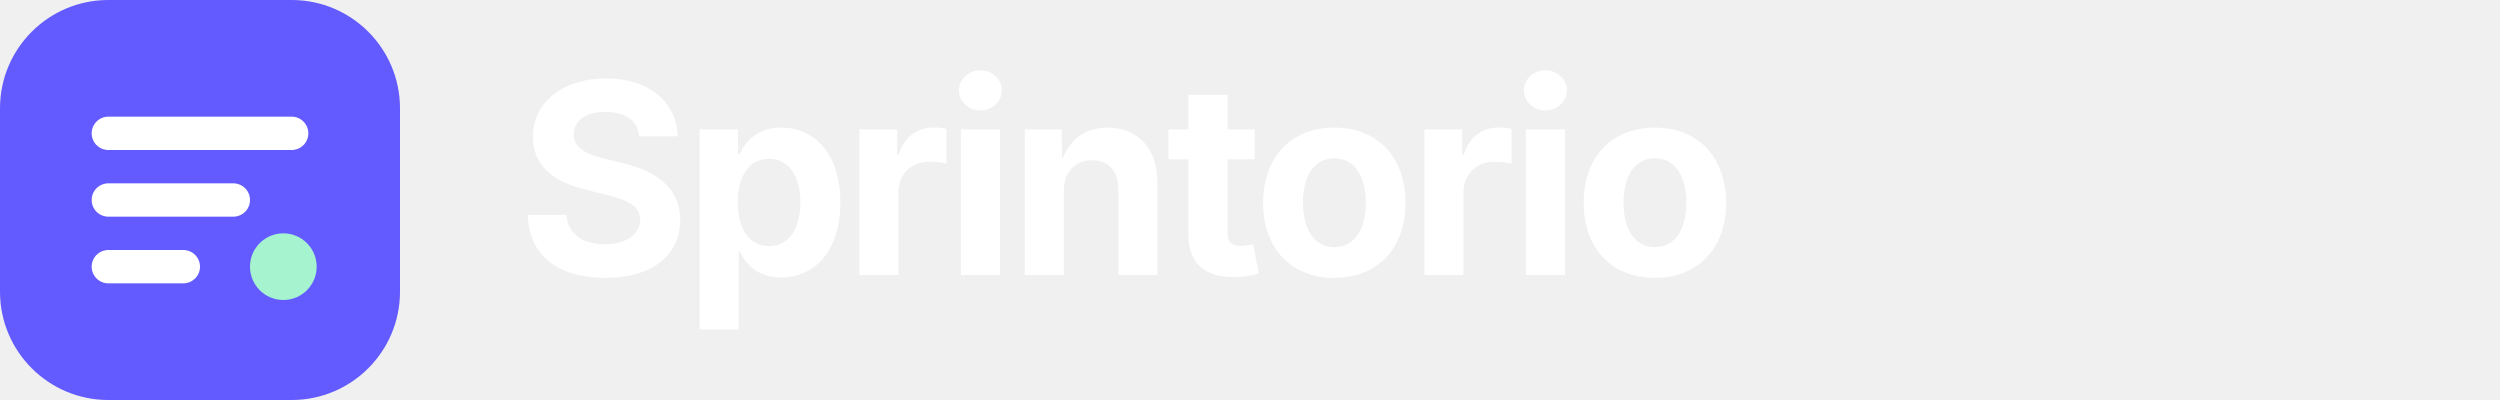
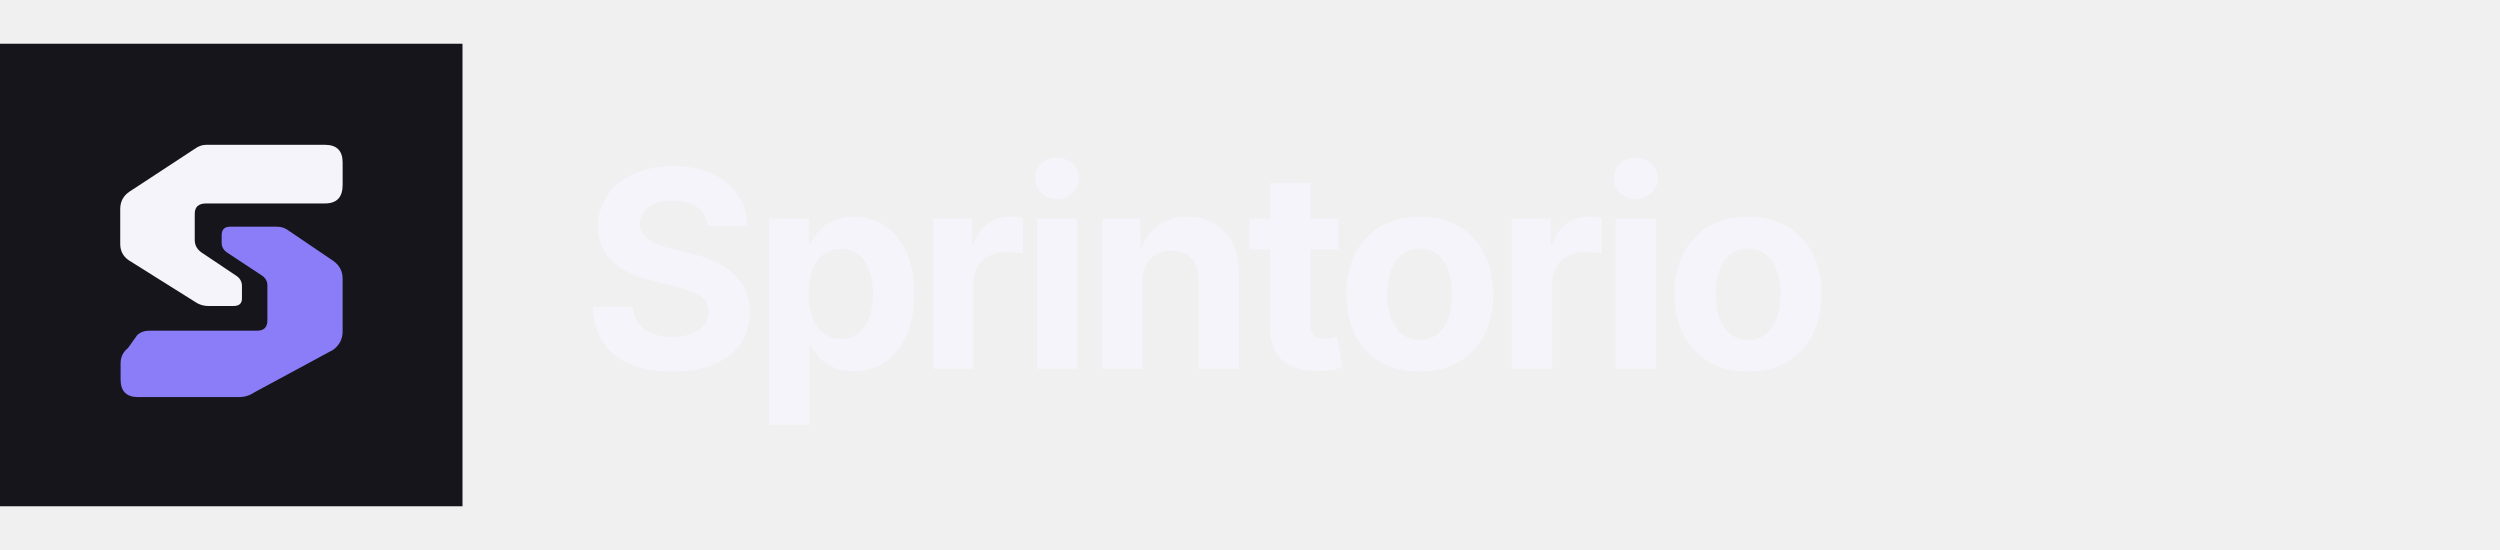
- <svg xmlns="http://www.w3.org/2000/svg" viewBox="0 0 300 48" role="img" aria-label="Sprintorio">
-   <rect x="0" y="0" width="48" height="48" rx="13" fill="#635bff" />
-   <path d="M13 16h22M13 24h15M13 32h9" stroke="white" stroke-width="4" stroke-linecap="round" />
-   <circle cx="34" cy="32" r="4" fill="#a5f3cf" />
-   <text x="62" y="33" font-family="Inter, system-ui, sans-serif" font-size="32" font-weight="650" letter-spacing="-1" fill="#fff">Sprintorio</text>
+ <svg xmlns="http://www.w3.org/2000/svg" viewBox="0 0 400 88" role="img" aria-label="Sprintorio">
+   <svg x="0" y="7" width="74" height="74" viewBox="0 0 1254 1254">
+     <rect width="1254" height="1254" fill="#15151b" />
+     <path d="M559 274H881Q929 274 929 322V383Q929 433 881 433H559Q528 433 528 461V532Q528 552 545 565L642 630Q656 640 656 657V691Q656 711 633 711H565Q544 711 526 698L349 587Q326 571 326 543V448Q326 418 351 401L528 285Q543 274 559 274Z" fill="#f5f4fa" />
+     <path d="M624 496H751Q769 496 783 507L904 589Q929 607 929 637V780Q929 811 903 830L690 945Q671 958 648 958H374Q327 958 327 910V866Q327 841 347 825L372 790Q385 778 405 778H697Q725 778 725 750V655Q725 639 711 629L614 565Q601 555 601 540V519Q601 496 624 496Z" fill="#8b7cf8" />
+   </svg>
+   <text x="93" y="59" fill="#f5f4fa" font-family="Inter,Arial,sans-serif" font-size="44" font-weight="650" letter-spacing="-1.5">Sprintorio</text>
</svg>
